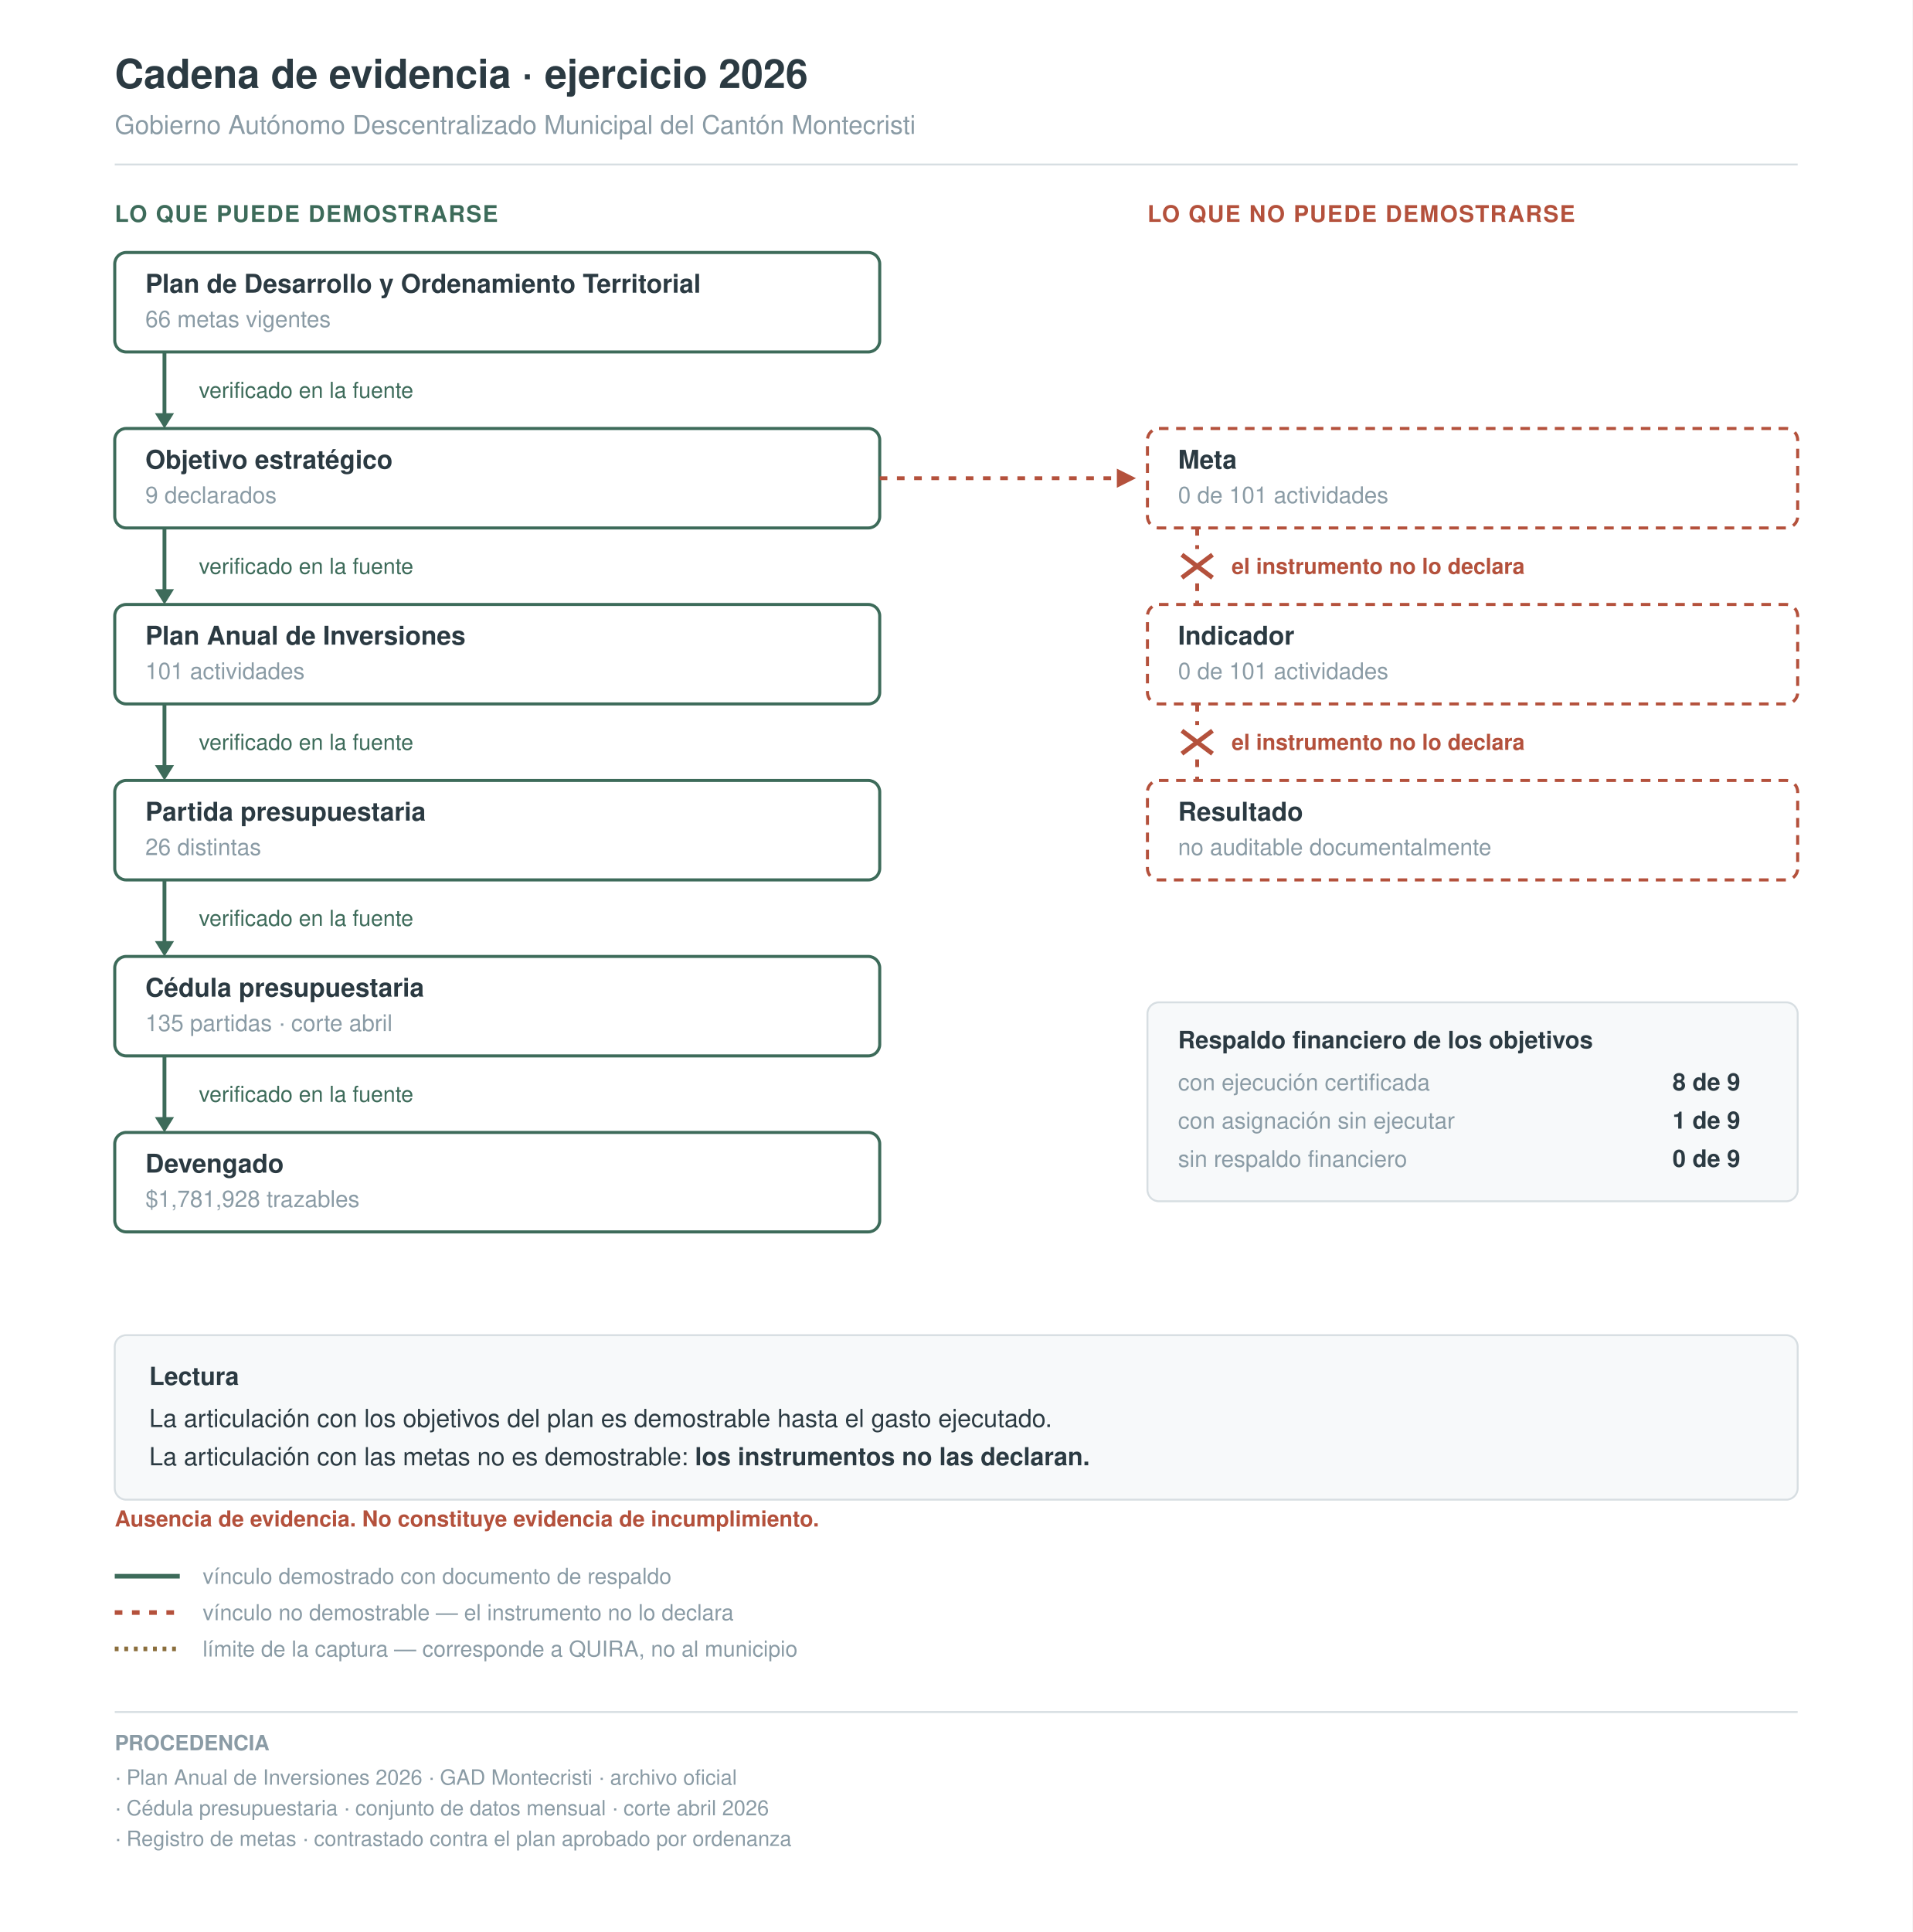
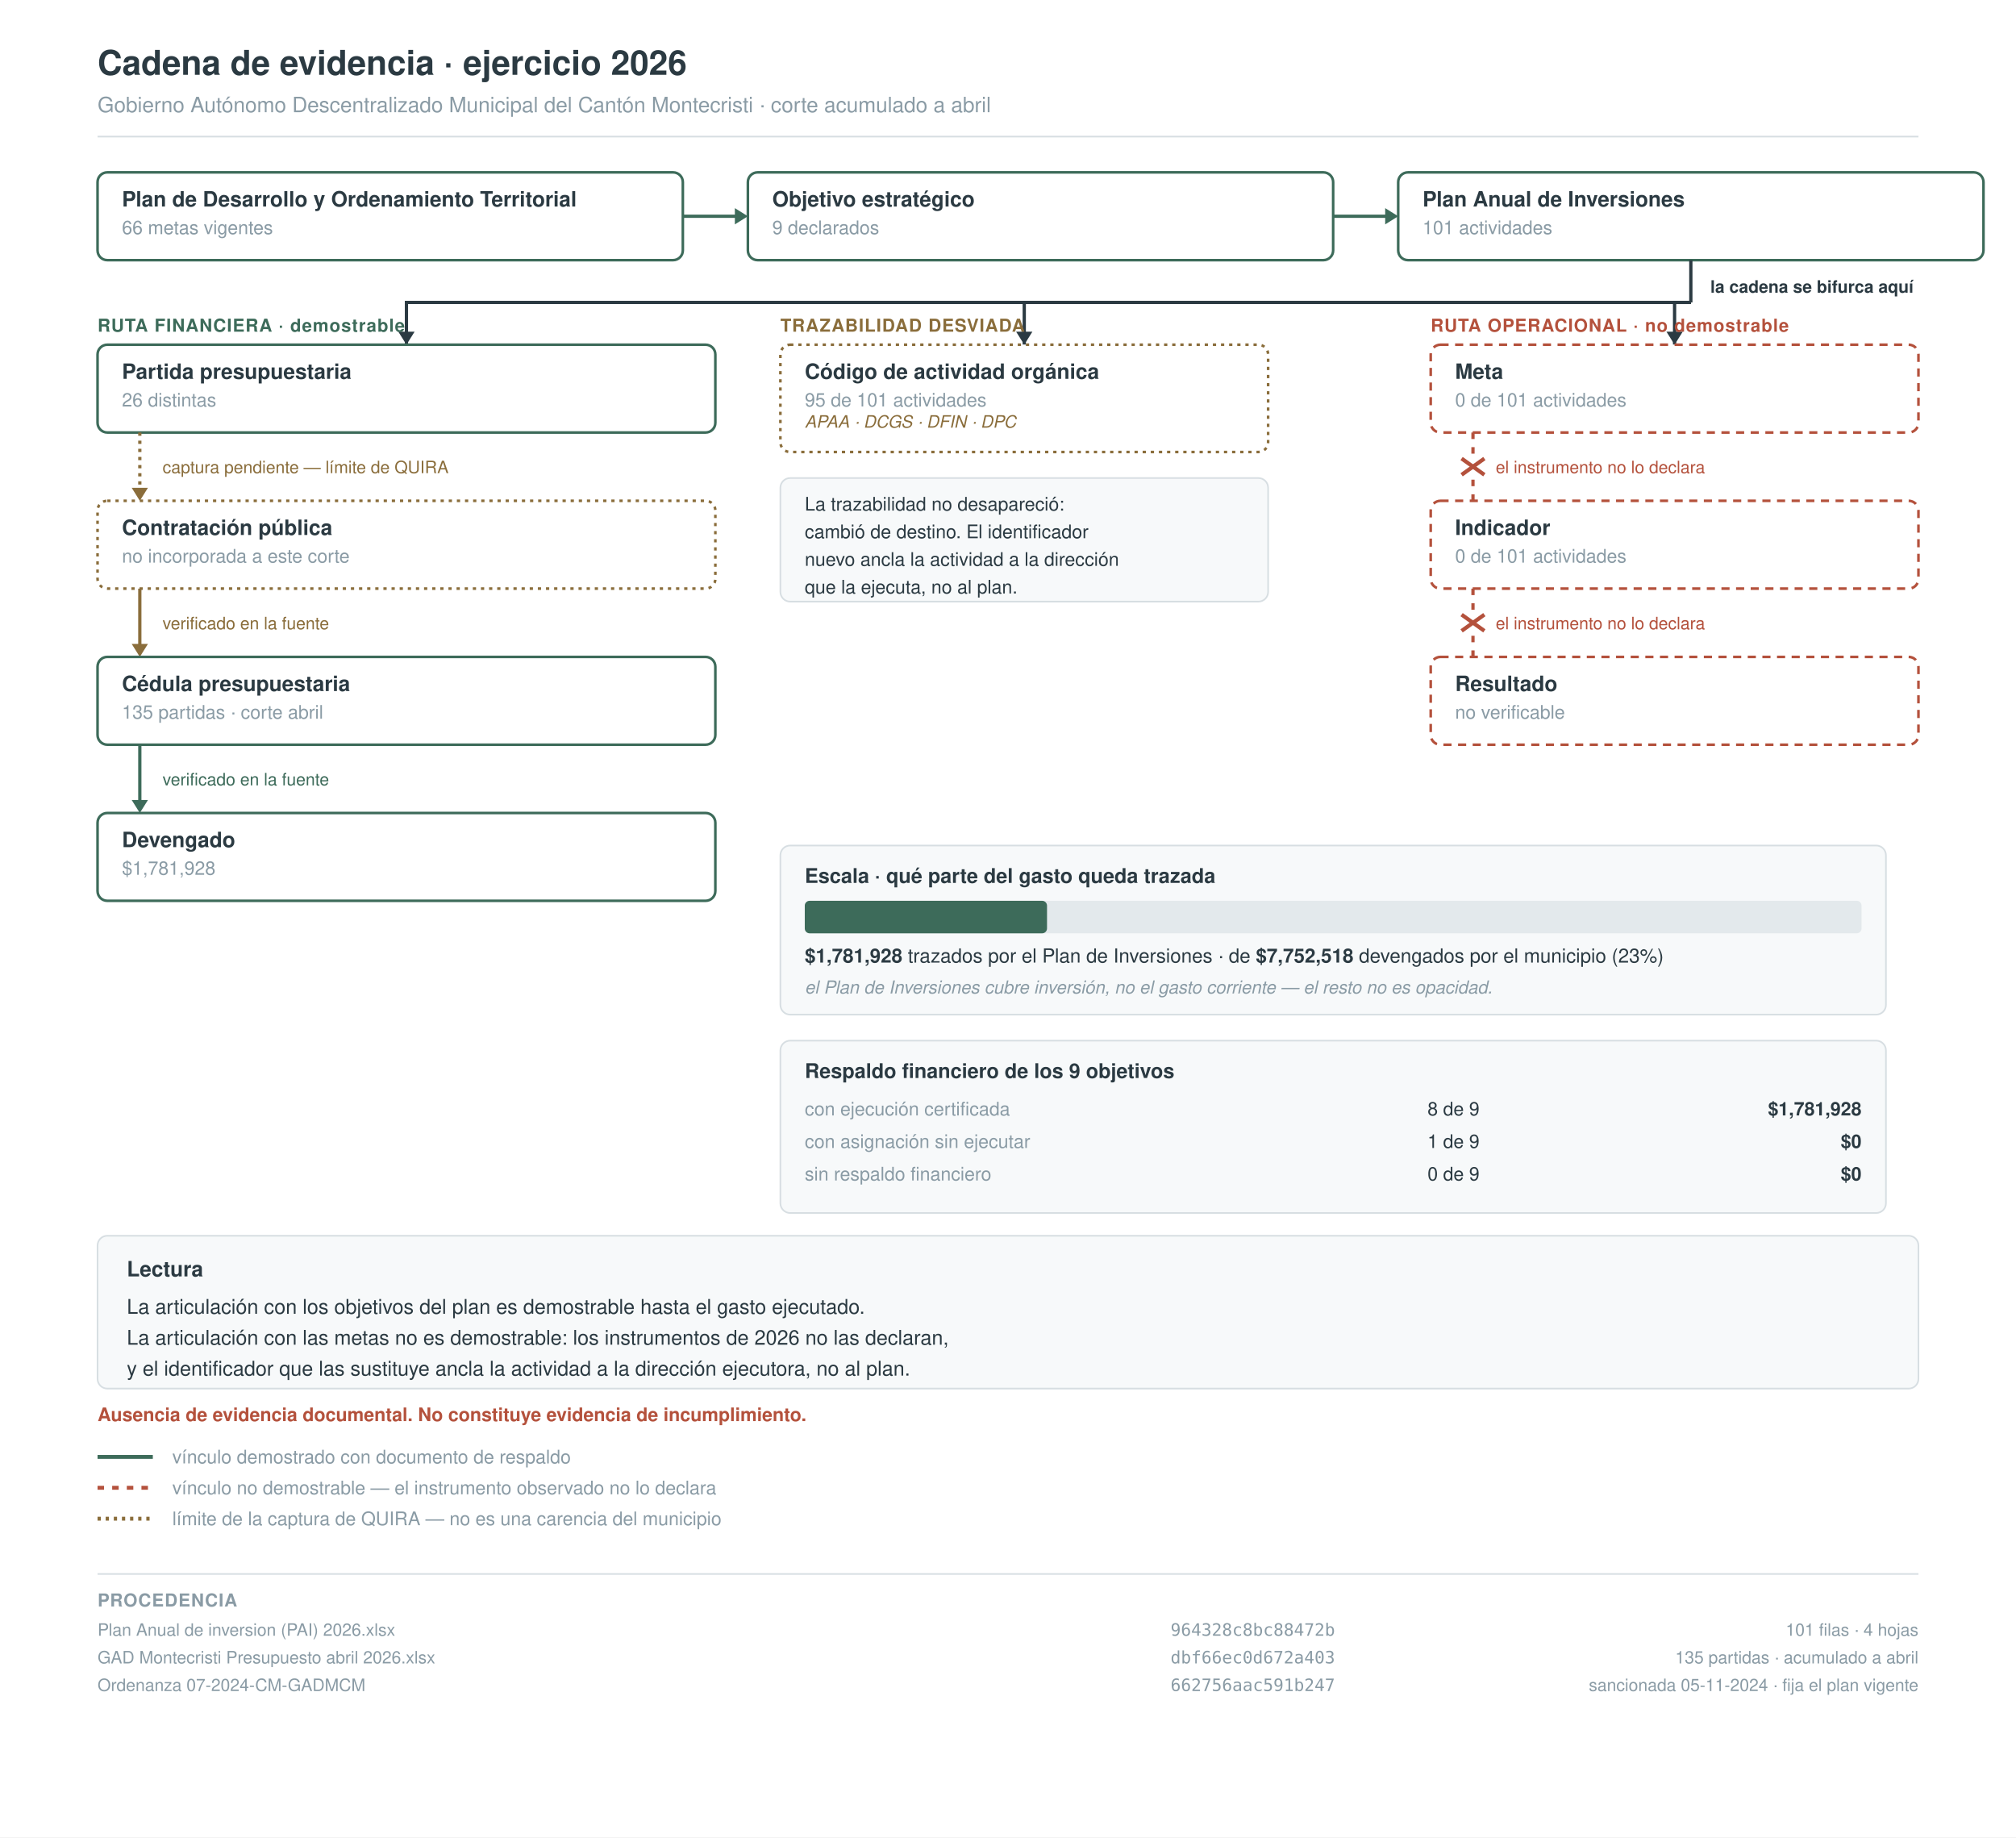
- <svg xmlns="http://www.w3.org/2000/svg" viewBox="0 0 1000 1010" width="1000" height="1010" font-family="Segoe UI, Helvetica, Arial, sans-serif">
-   <rect width="1000" height="1010" fill="#FFFFFF" />
+ <svg xmlns="http://www.w3.org/2000/svg" viewBox="0 0 1240 1130" width="1240" height="1130" font-family="Segoe UI, Helvetica, Arial, sans-serif">
+   <rect width="1240" height="1130" fill="#FFFFFF" />
  <text x="60" y="46" font-size="21" font-weight="700" fill="#2B3A42">Cadena de evidencia · ejercicio 2026</text>
-   <text x="60" y="70" font-size="13.5" fill="#8A9BA5">Gobierno Autónomo Descentralizado Municipal del Cantón Montecristi</text>
-   <line x1="60" y1="86" x2="940" y2="86" stroke="#D7DEE2" stroke-width="1" />
-   <text x="60" y="116" font-size="12" font-weight="700" fill="#3D6B5A" letter-spacing="0.6">LO QUE PUEDE DEMOSTRARSE</text>
-   <rect x="60" y="132" width="400" height="52" rx="6" fill="#FFFFFF" stroke="#3D6B5A" stroke-width="1.6" />
-   <text x="76" y="153" font-size="13.5" font-weight="600" fill="#2B3A42">Plan de Desarrollo y Ordenamiento Territorial</text>
-   <text x="76" y="171" font-size="12" fill="#8A9BA5">66 metas vigentes</text>
-   <line x1="86" y1="184" x2="86" y2="217" stroke="#3D6B5A" stroke-width="2" />
-   <path d="M81,216 L86,224 L91,216" fill="#3D6B5A" />
-   <text x="104" y="208.0" font-size="11.5" fill="#3D6B5A">verificado en la fuente</text>
-   <rect x="60" y="224" width="400" height="52" rx="6" fill="#FFFFFF" stroke="#3D6B5A" stroke-width="1.6" />
-   <text x="76" y="245" font-size="13.5" font-weight="600" fill="#2B3A42">Objetivo estratégico</text>
-   <text x="76" y="263" font-size="12" fill="#8A9BA5">9 declarados</text>
-   <line x1="86" y1="276" x2="86" y2="309" stroke="#3D6B5A" stroke-width="2" />
-   <path d="M81,308 L86,316 L91,308" fill="#3D6B5A" />
-   <text x="104" y="300.0" font-size="11.5" fill="#3D6B5A">verificado en la fuente</text>
-   <rect x="60" y="316" width="400" height="52" rx="6" fill="#FFFFFF" stroke="#3D6B5A" stroke-width="1.6" />
-   <text x="76" y="337" font-size="13.5" font-weight="600" fill="#2B3A42">Plan Anual de Inversiones</text>
-   <text x="76" y="355" font-size="12" fill="#8A9BA5">101 actividades</text>
-   <line x1="86" y1="368" x2="86" y2="401" stroke="#3D6B5A" stroke-width="2" />
-   <path d="M81,400 L86,408 L91,400" fill="#3D6B5A" />
-   <text x="104" y="392.0" font-size="11.5" fill="#3D6B5A">verificado en la fuente</text>
-   <rect x="60" y="408" width="400" height="52" rx="6" fill="#FFFFFF" stroke="#3D6B5A" stroke-width="1.6" />
-   <text x="76" y="429" font-size="13.5" font-weight="600" fill="#2B3A42">Partida presupuestaria</text>
-   <text x="76" y="447" font-size="12" fill="#8A9BA5">26 distintas</text>
-   <line x1="86" y1="460" x2="86" y2="493" stroke="#3D6B5A" stroke-width="2" />
+   <text x="60" y="69" font-size="13" fill="#8A9BA5">Gobierno Autónomo Descentralizado Municipal del Cantón Montecristi · corte acumulado a abril</text>
+   <line x1="60" y1="84" x2="1180" y2="84" stroke="#D7DEE2" />
+   <rect x="60" y="106" width="360" height="54" rx="6" fill="#FFFFFF" stroke="#3D6B5A" stroke-width="1.6" />
+   <text x="75" y="127" font-size="13" font-weight="600" fill="#2B3A42">Plan de Desarrollo y Ordenamiento Territorial</text>
+   <text x="75" y="144" font-size="11.5" fill="#8A9BA5">66 metas vigentes</text>
+   <line x1="420" y1="133" x2="453" y2="133" stroke="#3D6B5A" stroke-width="2" />
+   <path d="M452,128 L460,133 L452,138" fill="#3D6B5A" />
+   <rect x="460" y="106" width="360" height="54" rx="6" fill="#FFFFFF" stroke="#3D6B5A" stroke-width="1.6" />
+   <text x="475" y="127" font-size="13" font-weight="600" fill="#2B3A42">Objetivo estratégico</text>
+   <text x="475" y="144" font-size="11.5" fill="#8A9BA5">9 declarados</text>
+   <line x1="820" y1="133" x2="853" y2="133" stroke="#3D6B5A" stroke-width="2" />
+   <path d="M852,128 L860,133 L852,138" fill="#3D6B5A" />
+   <rect x="860" y="106" width="360" height="54" rx="6" fill="#FFFFFF" stroke="#3D6B5A" stroke-width="1.6" />
+   <text x="875" y="127" font-size="13" font-weight="600" fill="#2B3A42">Plan Anual de Inversiones</text>
+   <text x="875" y="144" font-size="11.5" fill="#8A9BA5">101 actividades</text>
+   <path d="M1040,160 L1040,186" stroke="#2B3A42" stroke-width="2" />
+   <text x="1052" y="180" font-size="10.5" fill="#2B3A42" font-weight="600">la cadena se bifurca aquí</text>
+   <path d="M1040,186 L250,186 L250,212" stroke="#2B3A42" stroke-width="2" fill="none" />
+   <path d="M245,204 L250,212 L255,204" fill="#2B3A42" />
+   <path d="M1040,186 L630,186 L630,212" stroke="#2B3A42" stroke-width="2" fill="none" />
+   <path d="M625,204 L630,212 L635,204" fill="#2B3A42" />
+   <path d="M1040,186 L1030,186 L1030,212" stroke="#2B3A42" stroke-width="2" fill="none" />
+   <path d="M1025,204 L1030,212 L1035,204" fill="#2B3A42" />
+   <text x="60" y="204" font-size="11" font-weight="700" fill="#3D6B5A" letter-spacing="0.5">RUTA FINANCIERA · demostrable</text>
+   <rect x="60" y="212" width="380" height="54" rx="6" fill="#FFFFFF" stroke="#3D6B5A" stroke-width="1.6" />
+   <text x="75" y="233" font-size="13" font-weight="600" fill="#2B3A42">Partida presupuestaria</text>
+   <text x="75" y="250" font-size="11.5" fill="#8A9BA5">26 distintas</text>
+   <line x1="86" y1="266" x2="86" y2="301" stroke="#8A6D3B" stroke-width="2" stroke-dasharray="2 3" />
+   <path d="M81,300 L86,308 L91,300" fill="#8A6D3B" />
+   <text x="100" y="291.0" font-size="10.5" fill="#8A6D3B">captura pendiente — límite de QUIRA</text>
+   <rect x="60" y="308" width="380" height="54" rx="6" fill="#FFFFFF" stroke="#8A6D3B" stroke-width="1.6" stroke-dasharray="2 3" />
+   <text x="75" y="329" font-size="13" font-weight="600" fill="#2B3A42">Contratación pública</text>
+   <text x="75" y="346" font-size="11.5" fill="#8A9BA5">no incorporada a este corte</text>
+   <line x1="86" y1="362" x2="86" y2="397" stroke="#8A6D3B" stroke-width="2" />
+   <path d="M81,396 L86,404 L91,396" fill="#8A6D3B" />
+   <text x="100" y="387.0" font-size="10.5" fill="#8A6D3B">verificado en la fuente</text>
+   <rect x="60" y="404" width="380" height="54" rx="6" fill="#FFFFFF" stroke="#3D6B5A" stroke-width="1.6" />
+   <text x="75" y="425" font-size="13" font-weight="600" fill="#2B3A42">Cédula presupuestaria</text>
+   <text x="75" y="442" font-size="11.5" fill="#8A9BA5">135 partidas · corte abril</text>
+   <line x1="86" y1="458" x2="86" y2="493" stroke="#3D6B5A" stroke-width="2" />
  <path d="M81,492 L86,500 L91,492" fill="#3D6B5A" />
-   <text x="104" y="484.0" font-size="11.5" fill="#3D6B5A">verificado en la fuente</text>
-   <rect x="60" y="500" width="400" height="52" rx="6" fill="#FFFFFF" stroke="#3D6B5A" stroke-width="1.6" />
-   <text x="76" y="521" font-size="13.5" font-weight="600" fill="#2B3A42">Cédula presupuestaria</text>
-   <text x="76" y="539" font-size="12" fill="#8A9BA5">135 partidas · corte abril</text>
-   <line x1="86" y1="552" x2="86" y2="585" stroke="#3D6B5A" stroke-width="2" />
-   <path d="M81,584 L86,592 L91,584" fill="#3D6B5A" />
-   <text x="104" y="576.0" font-size="11.5" fill="#3D6B5A">verificado en la fuente</text>
-   <rect x="60" y="592" width="400" height="52" rx="6" fill="#FFFFFF" stroke="#3D6B5A" stroke-width="1.6" />
-   <text x="76" y="613" font-size="13.5" font-weight="600" fill="#2B3A42">Devengado</text>
-   <text x="76" y="631" font-size="12" fill="#8A9BA5">$1,781,928 trazables</text>
-   <text x="600" y="116" font-size="12" font-weight="700" fill="#B4513C" letter-spacing="0.6">LO QUE NO PUEDE DEMOSTRARSE</text>
-   <path d="M460,250 L590,250" stroke="#B4513C" stroke-width="2" stroke-dasharray="4 5" fill="none" />
-   <path d="M584,245 L594,250 L584,255" fill="#B4513C" />
-   <rect x="600" y="224" width="340" height="52" rx="6" fill="#FFFFFF" stroke="#B4513C" stroke-width="1.6" stroke-dasharray="5 4" />
-   <text x="616" y="245" font-size="13.5" font-weight="600" fill="#2B3A42">Meta</text>
-   <text x="616" y="263" font-size="12" fill="#8A9BA5">0 de 101 actividades</text>
-   <line x1="626" y1="276" x2="626" y2="287.0" stroke="#B4513C" stroke-width="2" stroke-dasharray="4 5" />
-   <line x1="618" y1="290.0" x2="634" y2="302.0" stroke="#B4513C" stroke-width="2.4" />
-   <line x1="634" y1="290.0" x2="618" y2="302.0" stroke="#B4513C" stroke-width="2.4" />
-   <line x1="626" y1="305.0" x2="626" y2="316" stroke="#B4513C" stroke-width="2" stroke-dasharray="4 5" />
-   <text x="644" y="300.0" font-size="11.5" fill="#B4513C" font-weight="600">el instrumento no lo declara</text>
-   <rect x="600" y="316" width="340" height="52" rx="6" fill="#FFFFFF" stroke="#B4513C" stroke-width="1.6" stroke-dasharray="5 4" />
-   <text x="616" y="337" font-size="13.5" font-weight="600" fill="#2B3A42">Indicador</text>
-   <text x="616" y="355" font-size="12" fill="#8A9BA5">0 de 101 actividades</text>
-   <line x1="626" y1="368" x2="626" y2="379.0" stroke="#B4513C" stroke-width="2" stroke-dasharray="4 5" />
-   <line x1="618" y1="382.0" x2="634" y2="394.0" stroke="#B4513C" stroke-width="2.4" />
-   <line x1="634" y1="382.0" x2="618" y2="394.0" stroke="#B4513C" stroke-width="2.4" />
-   <line x1="626" y1="397.0" x2="626" y2="408" stroke="#B4513C" stroke-width="2" stroke-dasharray="4 5" />
-   <text x="644" y="392.0" font-size="11.5" fill="#B4513C" font-weight="600">el instrumento no lo declara</text>
-   <rect x="600" y="408" width="340" height="52" rx="6" fill="#FFFFFF" stroke="#B4513C" stroke-width="1.6" stroke-dasharray="5 4" />
-   <text x="616" y="429" font-size="13.5" font-weight="600" fill="#2B3A42">Resultado</text>
-   <text x="616" y="447" font-size="12" fill="#8A9BA5">no auditable documentalmente</text>
-   <rect x="600" y="524" width="340" height="104" rx="6" fill="#F7F9FA" stroke="#D7DEE2" />
-   <text x="616" y="548" font-size="12.5" font-weight="600" fill="#2B3A42">Respaldo financiero de los objetivos</text>
-   <text x="616" y="570" font-size="12" fill="#8A9BA5">con ejecución certificada</text>
-   <text x="910" y="570" font-size="12.5" font-weight="700" fill="#2B3A42" text-anchor="end">8 de 9</text>
-   <text x="616" y="590" font-size="12" fill="#8A9BA5">con asignación sin ejecutar</text>
-   <text x="910" y="590" font-size="12.5" font-weight="700" fill="#2B3A42" text-anchor="end">1 de 9</text>
-   <text x="616" y="610" font-size="12" fill="#8A9BA5">sin respaldo financiero</text>
-   <text x="910" y="610" font-size="12.5" font-weight="700" fill="#2B3A42" text-anchor="end">0 de 9</text>
-   <rect x="60" y="698" width="880" height="86" rx="6" fill="#F7F9FA" stroke="#D7DEE2" />
-   <text x="78" y="724" font-size="13" font-weight="700" fill="#2B3A42">Lectura</text>
-   <text x="78" y="746" font-size="13" fill="#2B3A42">La articulación con los objetivos del plan es demostrable hasta el gasto ejecutado.</text>
-   <text x="78" y="766" font-size="13" fill="#2B3A42">La articulación con las metas no es demostrable: <tspan font-weight="700">los instrumentos no las declaran.</tspan>
-   </text>
-   <text x="60" y="798" font-size="11.5" fill="#B4513C" font-weight="600">Ausencia de evidencia. No constituye evidencia de incumplimiento.</text>
-   <line x1="60" y1="824" x2="94" y2="824" stroke="#3D6B5A" stroke-width="2.4" stroke-dasharray="" />
-   <text x="106" y="828" font-size="11.5" fill="#8A9BA5">vínculo demostrado con documento de respaldo</text>
-   <line x1="60" y1="843" x2="94" y2="843" stroke="#B4513C" stroke-width="2.4" stroke-dasharray="4 5" />
-   <text x="106" y="847" font-size="11.5" fill="#8A9BA5">vínculo no demostrable — el instrumento no lo declara</text>
-   <line x1="60" y1="862" x2="94" y2="862" stroke="#8A6D3B" stroke-width="2.4" stroke-dasharray="2 3" />
-   <text x="106" y="866" font-size="11.5" fill="#8A9BA5">límite de la captura — corresponde a QUIRA, no al municipio</text>
-   <line x1="60" y1="895" x2="940" y2="895" stroke="#D7DEE2" />
-   <text x="60" y="915" font-size="11" font-weight="700" fill="#8A9BA5">PROCEDENCIA</text>
-   <text x="60" y="933" font-size="11" fill="#8A9BA5">· Plan Anual de Inversiones 2026 · GAD Montecristi · archivo oficial</text>
-   <text x="60" y="949" font-size="11" fill="#8A9BA5">· Cédula presupuestaria · conjunto de datos mensual · corte abril 2026</text>
-   <text x="60" y="965" font-size="11" fill="#8A9BA5">· Registro de metas · contrastado contra el plan aprobado por ordenanza</text>
+   <text x="100" y="483.0" font-size="10.5" fill="#3D6B5A">verificado en la fuente</text>
+   <rect x="60" y="500" width="380" height="54" rx="6" fill="#FFFFFF" stroke="#3D6B5A" stroke-width="1.6" />
+   <text x="75" y="521" font-size="13" font-weight="600" fill="#2B3A42">Devengado</text>
+   <text x="75" y="538" font-size="11.5" fill="#8A9BA5">$1,781,928</text>
+   <text x="480" y="204" font-size="11" font-weight="700" fill="#8A6D3B" letter-spacing="0.5">TRAZABILIDAD DESVIADA</text>
+   <rect x="480" y="212" width="300" height="66" rx="6" fill="#FFFFFF" stroke="#8A6D3B" stroke-width="1.6" stroke-dasharray="2 3" />
+   <text x="495" y="233" font-size="13" font-weight="600" fill="#2B3A42">Código de actividad orgánica</text>
+   <text x="495" y="250" font-size="11.5" fill="#8A9BA5">95 de 101 actividades</text>
+   <text x="495" y="263" font-size="10.5" fill="#8A6D3B" font-style="italic">APAA · DCGS · DFIN · DPC</text>
+   <rect x="480" y="294" width="300" height="76" rx="6" fill="#F7F9FA" stroke="#D7DEE2" />
+   <text x="495" y="314" font-size="11.5" fill="#2B3A42">La trazabilidad no desapareció:</text>
+   <text x="495" y="331" font-size="11.5" fill="#2B3A42">cambió de destino. El identificador</text>
+   <text x="495" y="348" font-size="11.5" fill="#2B3A42">nuevo ancla la actividad a la dirección</text>
+   <text x="495" y="365" font-size="11.5" fill="#2B3A42">que la ejecuta, no al plan.</text>
+   <text x="880" y="204" font-size="11" font-weight="700" fill="#B4513C" letter-spacing="0.5">RUTA OPERACIONAL · no demostrable</text>
+   <rect x="880" y="212" width="300" height="54" rx="6" fill="#FFFFFF" stroke="#B4513C" stroke-width="1.6" stroke-dasharray="5 4" />
+   <text x="895" y="233" font-size="13" font-weight="600" fill="#2B3A42">Meta</text>
+   <text x="895" y="250" font-size="11.5" fill="#8A9BA5">0 de 101 actividades</text>
+   <line x1="906" y1="266" x2="906" y2="279.0" stroke="#B4513C" stroke-width="2" stroke-dasharray="4 5" />
+   <line x1="899" y1="282.0" x2="913" y2="292.0" stroke="#B4513C" stroke-width="2.4" />
+   <line x1="913" y1="282.0" x2="899" y2="292.0" stroke="#B4513C" stroke-width="2.4" />
+   <line x1="906" y1="295.0" x2="906" y2="308" stroke="#B4513C" stroke-width="2" stroke-dasharray="4 5" />
+   <text x="920" y="291.0" font-size="10.5" fill="#B4513C">el instrumento no lo declara</text>
+   <rect x="880" y="308" width="300" height="54" rx="6" fill="#FFFFFF" stroke="#B4513C" stroke-width="1.6" stroke-dasharray="5 4" />
+   <text x="895" y="329" font-size="13" font-weight="600" fill="#2B3A42">Indicador</text>
+   <text x="895" y="346" font-size="11.5" fill="#8A9BA5">0 de 101 actividades</text>
+   <line x1="906" y1="362" x2="906" y2="375.0" stroke="#B4513C" stroke-width="2" stroke-dasharray="4 5" />
+   <line x1="899" y1="378.0" x2="913" y2="388.0" stroke="#B4513C" stroke-width="2.4" />
+   <line x1="913" y1="378.0" x2="899" y2="388.0" stroke="#B4513C" stroke-width="2.4" />
+   <line x1="906" y1="391.0" x2="906" y2="404" stroke="#B4513C" stroke-width="2" stroke-dasharray="4 5" />
+   <text x="920" y="387.0" font-size="10.5" fill="#B4513C">el instrumento no lo declara</text>
+   <rect x="880" y="404" width="300" height="54" rx="6" fill="#FFFFFF" stroke="#B4513C" stroke-width="1.6" stroke-dasharray="5 4" />
+   <text x="895" y="425" font-size="13" font-weight="600" fill="#2B3A42">Resultado</text>
+   <text x="895" y="442" font-size="11.5" fill="#8A9BA5">no verificable</text>
+   <rect x="480" y="520" width="680" height="104" rx="6" fill="#F7F9FA" stroke="#D7DEE2" />
+   <text x="495" y="543" font-size="12.5" font-weight="600" fill="#2B3A42">Escala · qué parte del gasto queda trazada</text>
+   <rect x="495" y="554" width="650" height="20" rx="3" fill="#E3E9EC" />
+   <rect x="495" y="554" width="149" height="20" rx="3" fill="#3D6B5A" />
+   <text x="495" y="592" font-size="12" fill="#2B3A42">
+     <tspan font-weight="700">$1,781,928</tspan> trazados por el Plan de Inversiones · de <tspan font-weight="700">$7,752,518</tspan> devengados por el municipio (23%)</text>
+   <text x="495" y="611" font-size="11" fill="#8A9BA5" font-style="italic">el Plan de Inversiones cubre inversión, no el gasto corriente — el resto no es opacidad.</text>
+   <rect x="480" y="640" width="680" height="106" rx="6" fill="#F7F9FA" stroke="#D7DEE2" />
+   <text x="495" y="663" font-size="12.5" font-weight="600" fill="#2B3A42">Respaldo financiero de los 9 objetivos</text>
+   <text x="495" y="686" font-size="11.5" fill="#8A9BA5">con ejecución certificada</text>
+   <text x="910" y="686" font-size="11.5" fill="#2B3A42" text-anchor="end">8 de 9</text>
+   <text x="1145" y="686" font-size="11.5" font-weight="700" fill="#2B3A42" text-anchor="end">$1,781,928</text>
+   <text x="495" y="706" font-size="11.5" fill="#8A9BA5">con asignación sin ejecutar</text>
+   <text x="910" y="706" font-size="11.5" fill="#2B3A42" text-anchor="end">1 de 9</text>
+   <text x="1145" y="706" font-size="11.5" font-weight="700" fill="#2B3A42" text-anchor="end">$0</text>
+   <text x="495" y="726" font-size="11.5" fill="#8A9BA5">sin respaldo financiero</text>
+   <text x="910" y="726" font-size="11.5" fill="#2B3A42" text-anchor="end">0 de 9</text>
+   <text x="1145" y="726" font-size="11.5" font-weight="700" fill="#2B3A42" text-anchor="end">$0</text>
+   <rect x="60" y="760" width="1120" height="94" rx="6" fill="#F7F9FA" stroke="#D7DEE2" />
+   <text x="78" y="785" font-size="13" font-weight="700" fill="#2B3A42">Lectura</text>
+   <text x="78" y="808" font-size="12.5" fill="#2B3A42">La articulación con los objetivos del plan es demostrable hasta el gasto ejecutado.</text>
+   <text x="78" y="827" font-size="12.5" fill="#2B3A42">La articulación con las metas no es demostrable: los instrumentos de 2026 no las declaran,</text>
+   <text x="78" y="846" font-size="12.5" fill="#2B3A42">y el identificador que las sustituye ancla la actividad a la dirección ejecutora, no al plan.</text>
+   <text x="60" y="874" font-size="11.5" font-weight="600" fill="#B4513C">Ausencia de evidencia documental. No constituye evidencia de incumplimiento.</text>
+   <line x1="60" y1="896" x2="94" y2="896" stroke="#3D6B5A" stroke-width="2.4" stroke-dasharray="" />
+   <text x="106" y="900" font-size="11.5" fill="#8A9BA5">vínculo demostrado con documento de respaldo</text>
+   <line x1="60" y1="915" x2="94" y2="915" stroke="#B4513C" stroke-width="2.4" stroke-dasharray="4 5" />
+   <text x="106" y="919" font-size="11.5" fill="#8A9BA5">vínculo no demostrable — el instrumento observado no lo declara</text>
+   <line x1="60" y1="934" x2="94" y2="934" stroke="#8A6D3B" stroke-width="2.4" stroke-dasharray="2 3" />
+   <text x="106" y="938" font-size="11.5" fill="#8A9BA5">límite de la captura de QUIRA — no es una carencia del municipio</text>
+   <line x1="60" y1="968" x2="1180" y2="968" stroke="#D7DEE2" />
+   <text x="60" y="988" font-size="11" font-weight="700" fill="#8A9BA5" letter-spacing="0.5">PROCEDENCIA</text>
+   <text x="60" y="1006" font-size="10.5" fill="#8A9BA5">Plan Anual de inversion (PAI) 2026.xlsx</text>
+   <text x="720" y="1006" font-size="10.5" fill="#8A9BA5" font-family="Consolas, monospace">964328c8bc88472b</text>
+   <text x="1180" y="1006" font-size="10.5" fill="#8A9BA5" text-anchor="end">101 filas · 4 hojas</text>
+   <text x="60" y="1023" font-size="10.5" fill="#8A9BA5">GAD Montecristi Presupuesto abril 2026.xlsx</text>
+   <text x="720" y="1023" font-size="10.5" fill="#8A9BA5" font-family="Consolas, monospace">dbf66ec0d672a403</text>
+   <text x="1180" y="1023" font-size="10.5" fill="#8A9BA5" text-anchor="end">135 partidas · acumulado a abril</text>
+   <text x="60" y="1040" font-size="10.5" fill="#8A9BA5">Ordenanza 07-2024-CM-GADMCM</text>
+   <text x="720" y="1040" font-size="10.5" fill="#8A9BA5" font-family="Consolas, monospace">662756aac591b247</text>
+   <text x="1180" y="1040" font-size="10.5" fill="#8A9BA5" text-anchor="end">sancionada 05-11-2024 · fija el plan vigente</text>
</svg>
